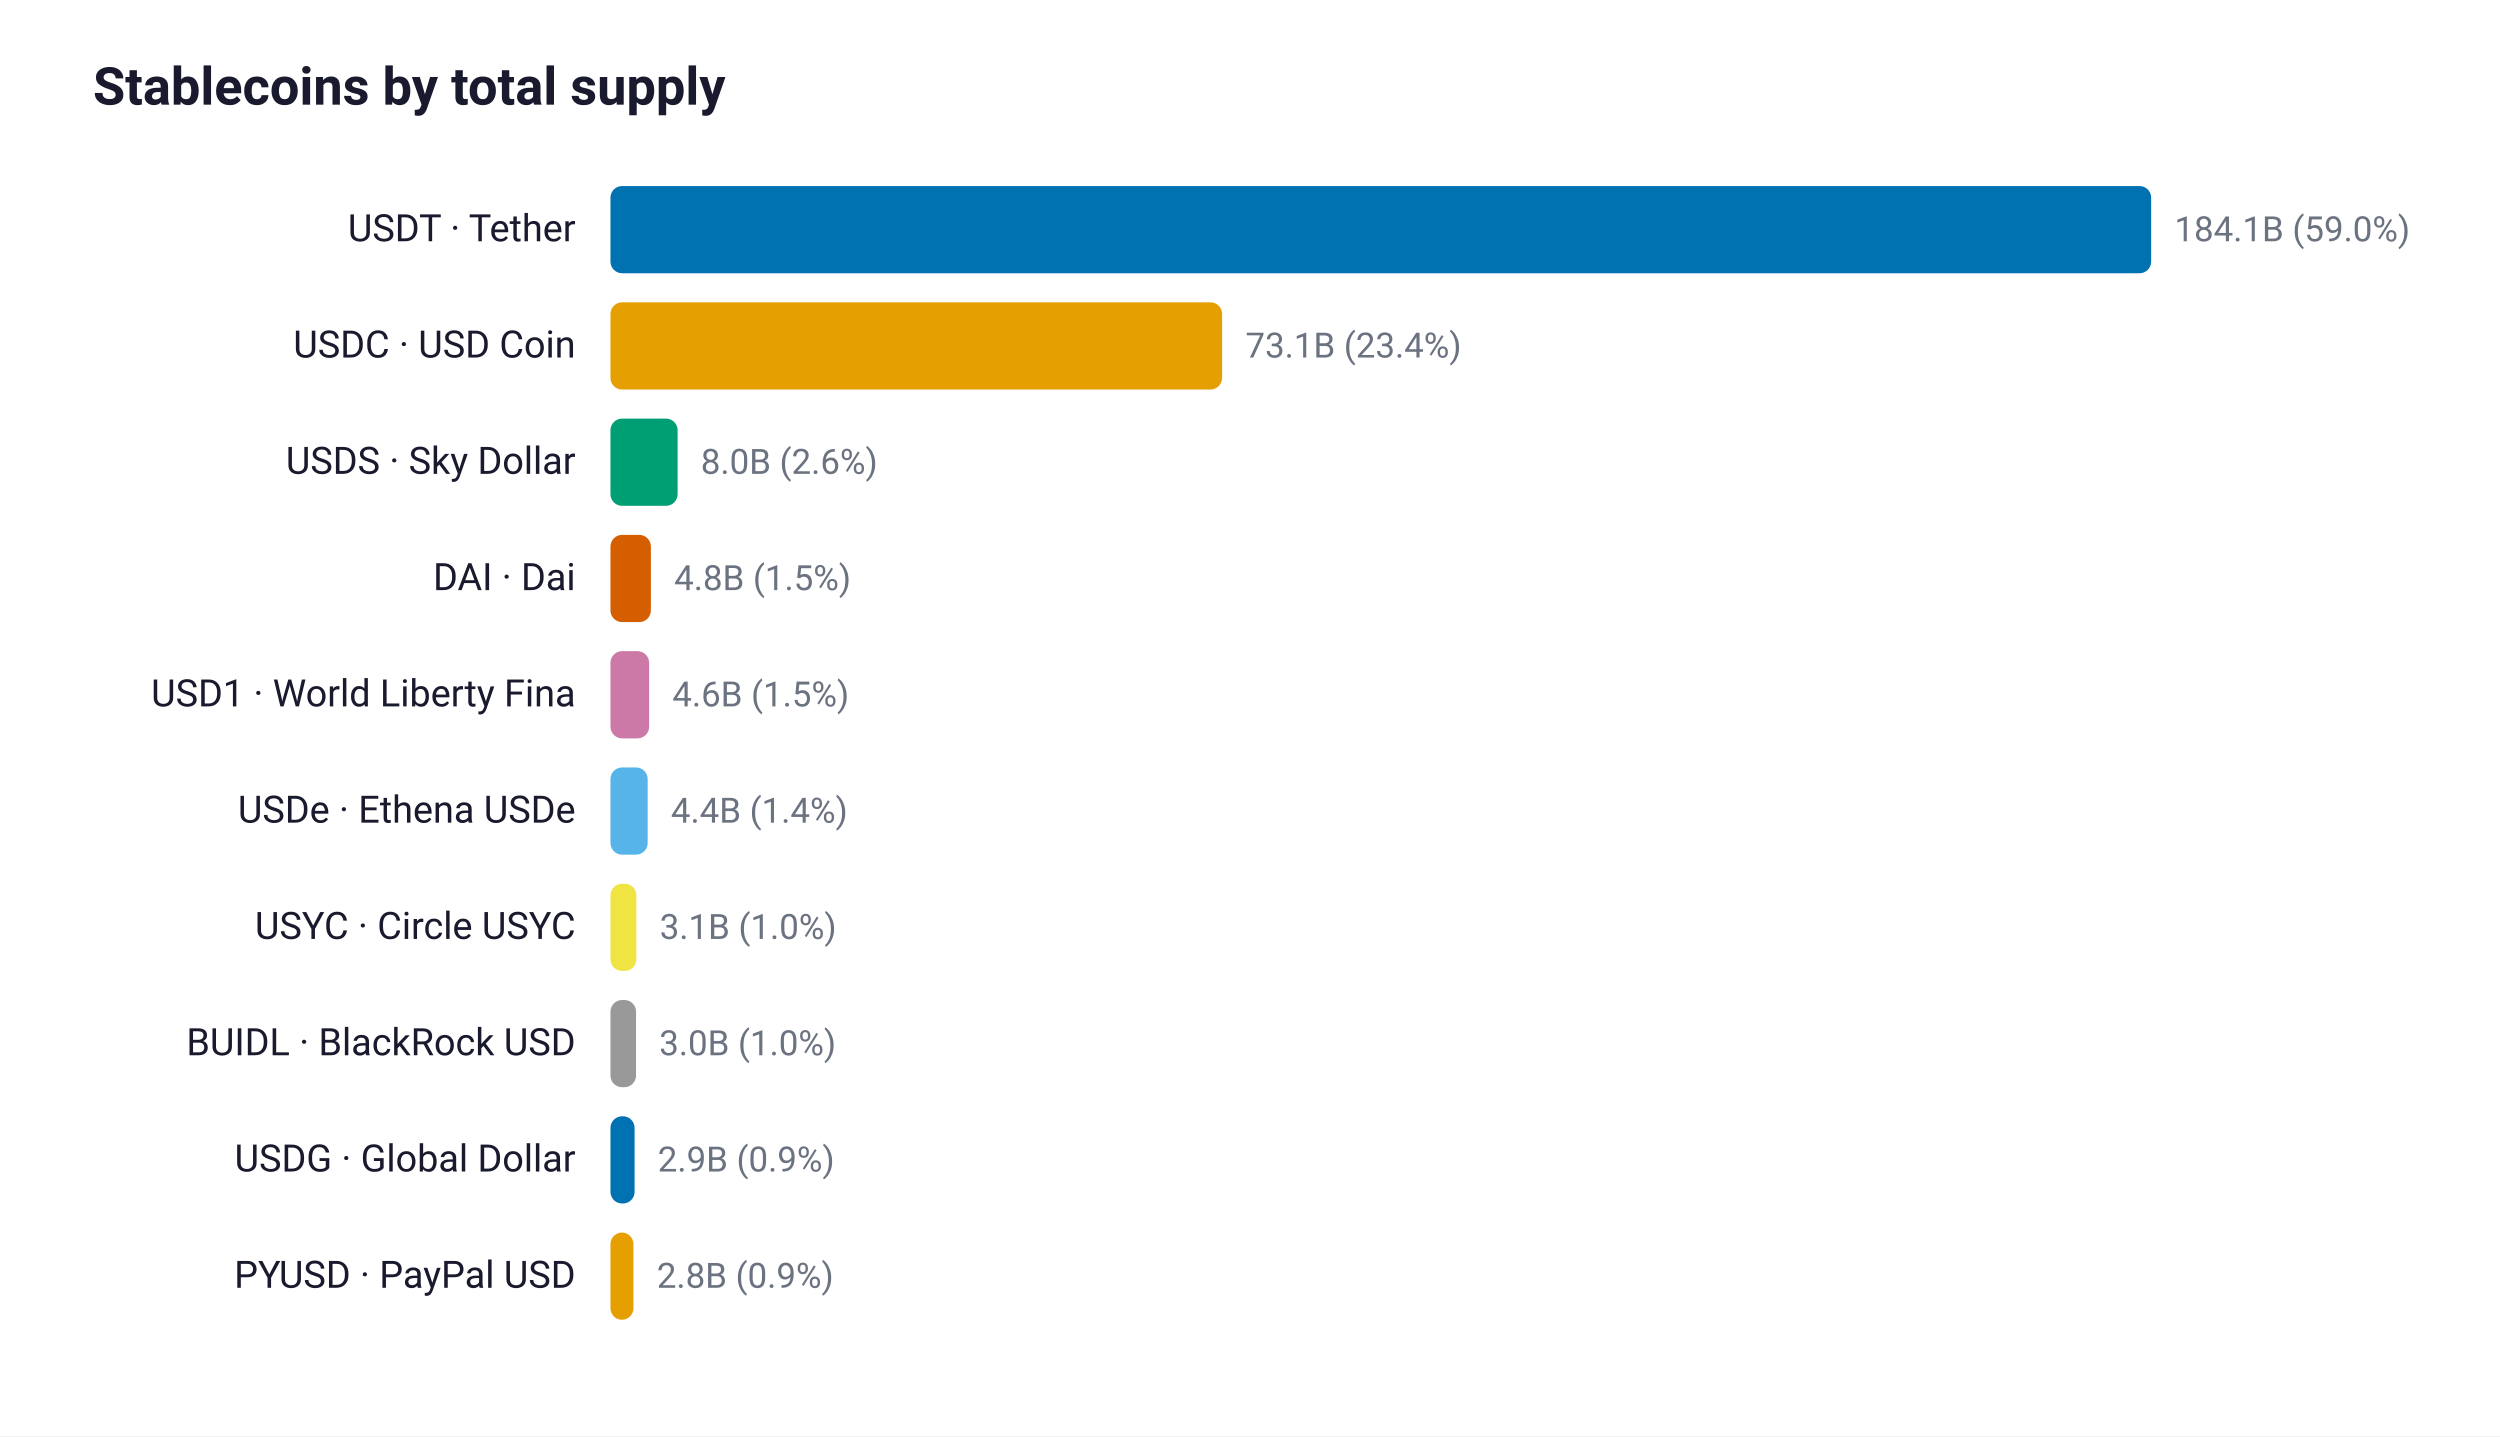
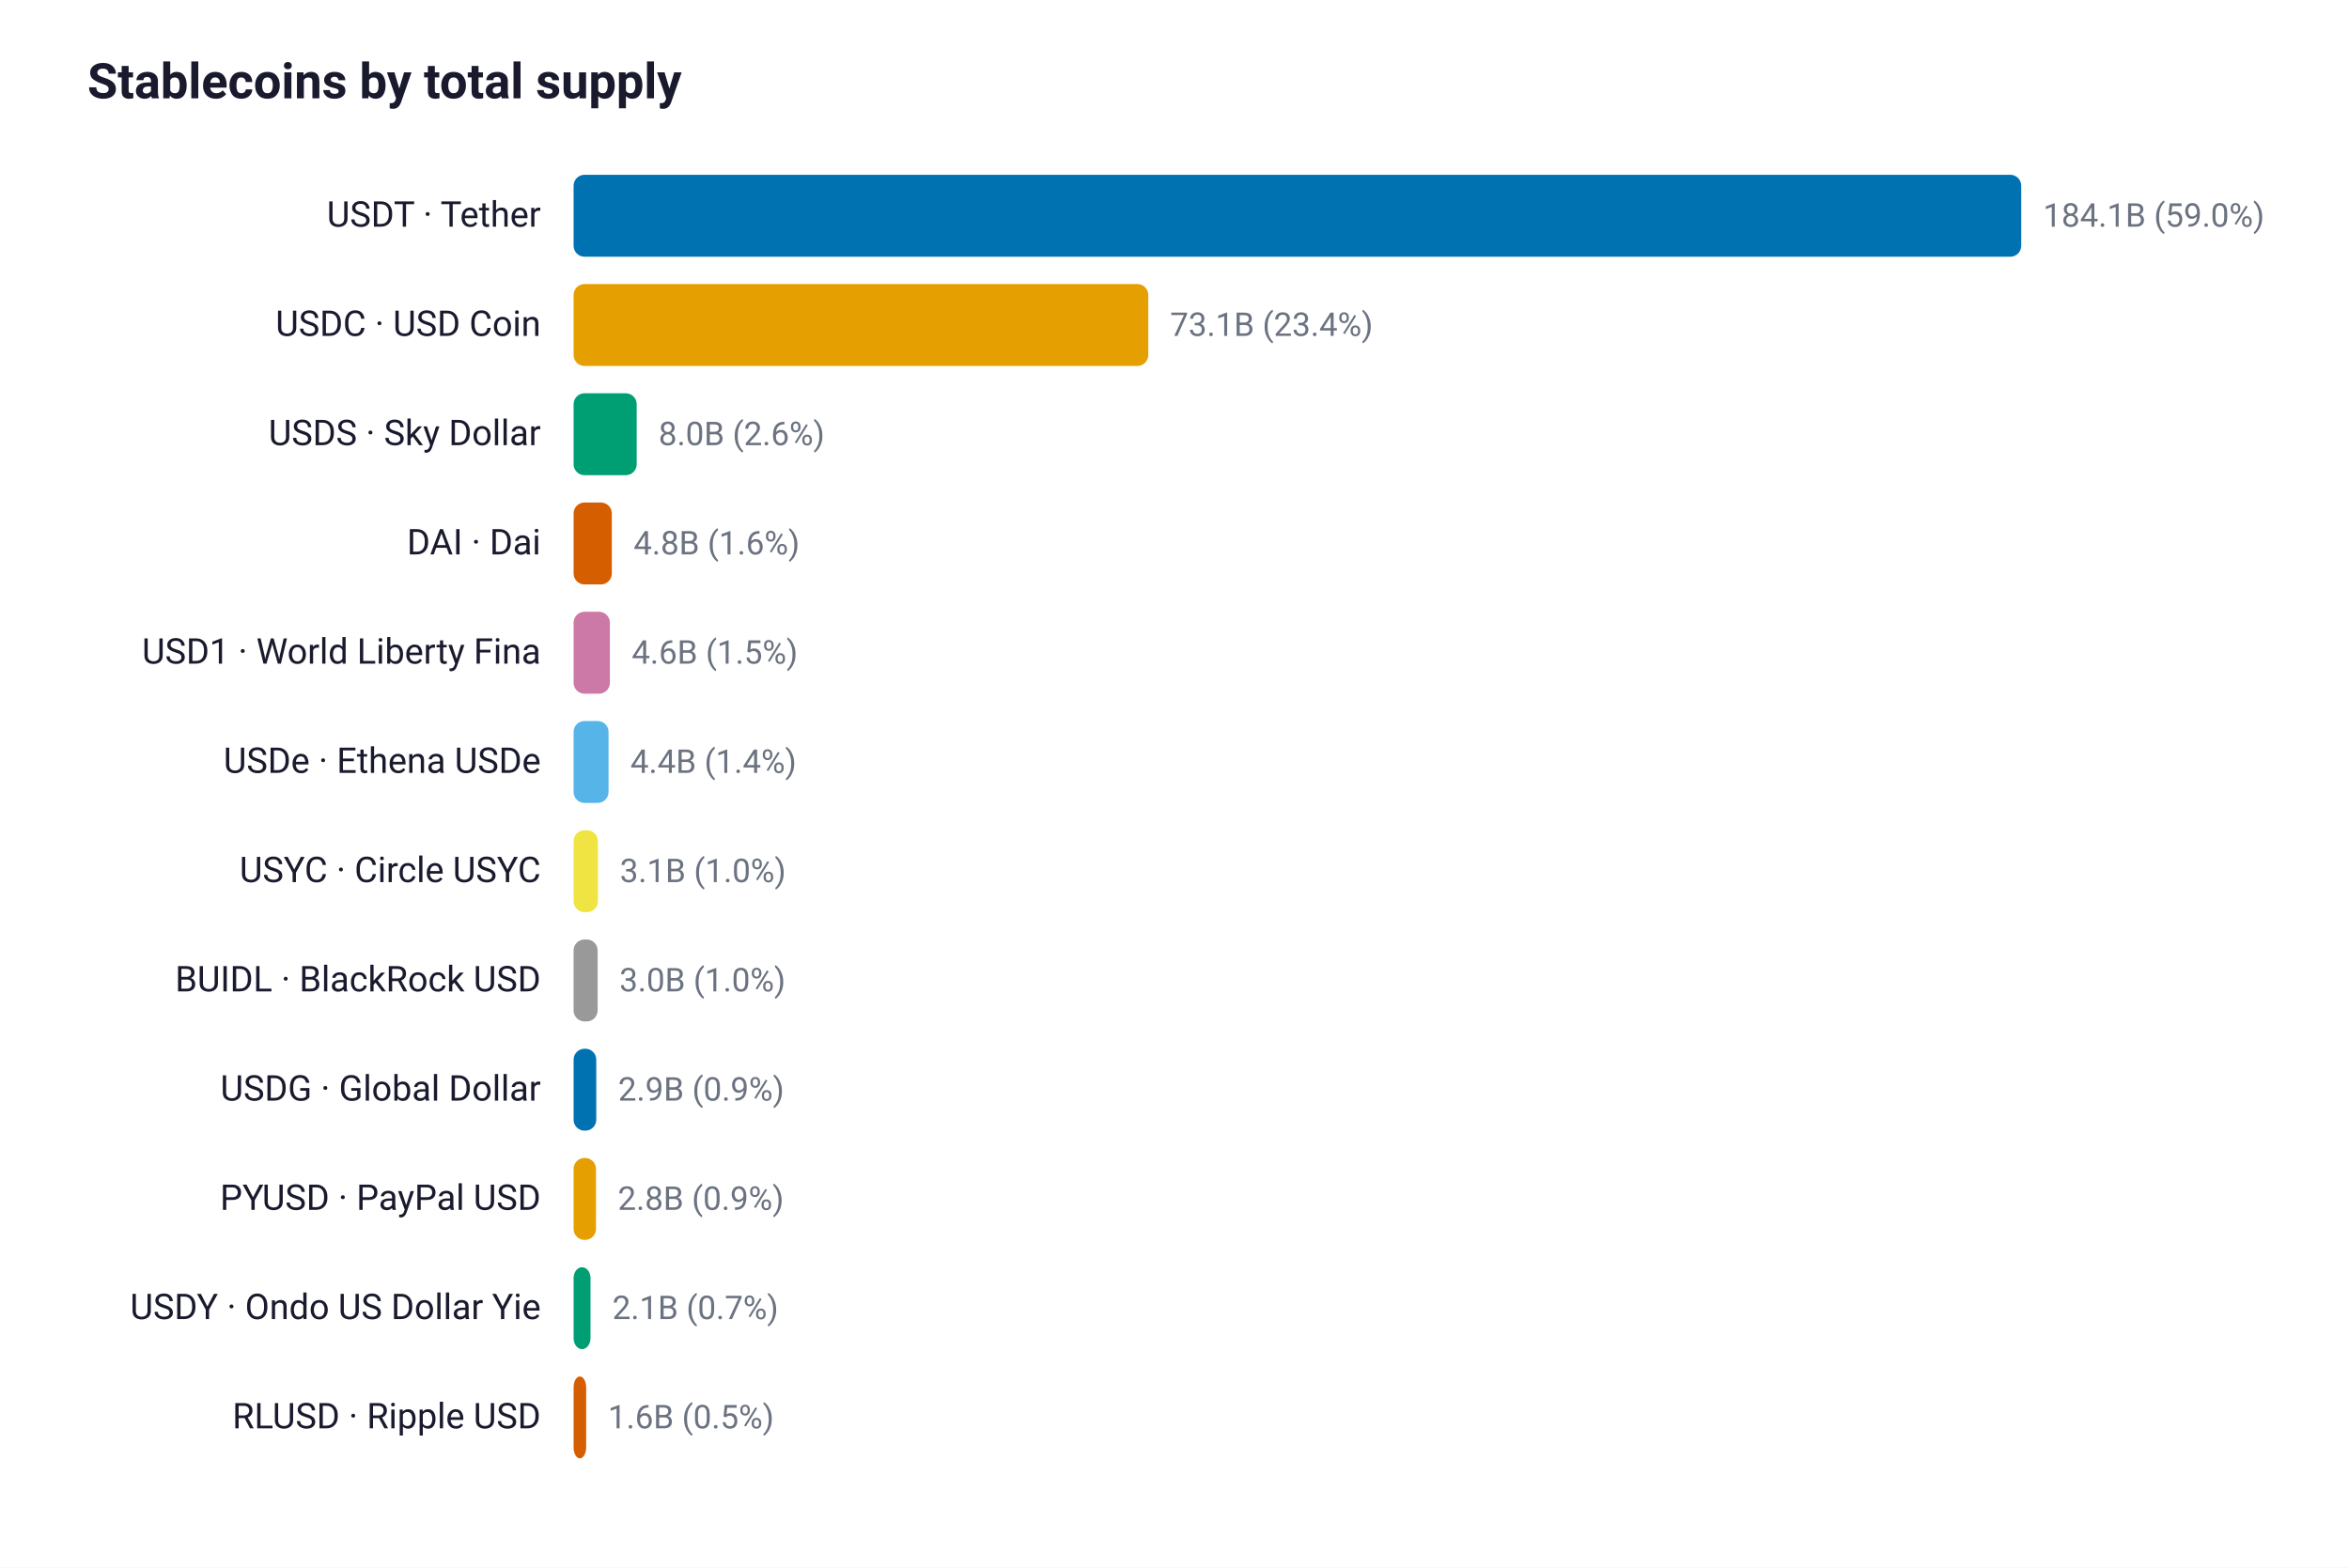
- <svg xmlns="http://www.w3.org/2000/svg" width="860" height="494" viewBox="0 0 860 494">
-   <rect width="860" height="494" fill="#ffffff" />
+ <svg xmlns="http://www.w3.org/2000/svg" width="860" height="574" viewBox="0 0 860 574">
+   <rect width="860" height="574" fill="#ffffff" />
  <text x="32" y="36" font-size="18" font-weight="700" fill="#1a1a2e" font-family="ui-sans-serif,system-ui,-apple-system,Segoe UI,Roboto,sans-serif">Stablecoins by total supply</text>
  <text x="198" y="83.0" text-anchor="end" font-size="13" fill="#1a1a2e" font-family="ui-sans-serif,system-ui,-apple-system,Segoe UI,Roboto,sans-serif">USDT  ·  Tether</text>
  <rect x="210" y="64" width="530.0" height="30" rx="4" fill="#0072B2" />
  <text x="748.0" y="83.0" font-size="12" fill="#6b7280" font-family="ui-sans-serif,system-ui,-apple-system,Segoe UI,Roboto,sans-serif">184.1B (59.0%)</text>
  <text x="198" y="123.0" text-anchor="end" font-size="13" fill="#1a1a2e" font-family="ui-sans-serif,system-ui,-apple-system,Segoe UI,Roboto,sans-serif">USDC  ·  USD Coin</text>
  <rect x="210" y="104" width="210.4" height="30" rx="4" fill="#E69F00" />
-   <text x="428.434" y="123.0" font-size="12" fill="#6b7280" font-family="ui-sans-serif,system-ui,-apple-system,Segoe UI,Roboto,sans-serif">73.1B (23.4%)</text>
+   <text x="428.365" y="123.0" font-size="12" fill="#6b7280" font-family="ui-sans-serif,system-ui,-apple-system,Segoe UI,Roboto,sans-serif">73.1B (23.4%)</text>
  <text x="198" y="163.0" text-anchor="end" font-size="13" fill="#1a1a2e" font-family="ui-sans-serif,system-ui,-apple-system,Segoe UI,Roboto,sans-serif">USDS  ·  Sky Dollar</text>
  <rect x="210" y="144" width="23.1" height="30" rx="4" fill="#009E73" />
-   <text x="241.078" y="163.0" font-size="12" fill="#6b7280" font-family="ui-sans-serif,system-ui,-apple-system,Segoe UI,Roboto,sans-serif">8.0B (2.6%)</text>
+   <text x="241.105" y="163.0" font-size="12" fill="#6b7280" font-family="ui-sans-serif,system-ui,-apple-system,Segoe UI,Roboto,sans-serif">8.0B (2.6%)</text>
  <text x="198" y="203.0" text-anchor="end" font-size="13" fill="#1a1a2e" font-family="ui-sans-serif,system-ui,-apple-system,Segoe UI,Roboto,sans-serif">DAI  ·  Dai</text>
-   <rect x="210" y="184" width="13.9" height="30" rx="4" fill="#D55E00" />
-   <text x="231.913" y="203.0" font-size="12" fill="#6b7280" font-family="ui-sans-serif,system-ui,-apple-system,Segoe UI,Roboto,sans-serif">4.8B (1.5%)</text>
+   <rect x="210" y="184" width="14.0" height="30" rx="4" fill="#D55E00" />
+   <text x="231.954" y="203.0" font-size="12" fill="#6b7280" font-family="ui-sans-serif,system-ui,-apple-system,Segoe UI,Roboto,sans-serif">4.8B (1.6%)</text>
  <text x="198" y="243.0" text-anchor="end" font-size="13" fill="#1a1a2e" font-family="ui-sans-serif,system-ui,-apple-system,Segoe UI,Roboto,sans-serif">USD1  ·  World Liberty Fina</text>
  <rect x="210" y="224" width="13.3" height="30" rx="4" fill="#CC79A7" />
-   <text x="231.278" y="243.0" font-size="12" fill="#6b7280" font-family="ui-sans-serif,system-ui,-apple-system,Segoe UI,Roboto,sans-serif">4.6B (1.5%)</text>
+   <text x="231.268" y="243.0" font-size="12" fill="#6b7280" font-family="ui-sans-serif,system-ui,-apple-system,Segoe UI,Roboto,sans-serif">4.6B (1.5%)</text>
  <text x="198" y="283.0" text-anchor="end" font-size="13" fill="#1a1a2e" font-family="ui-sans-serif,system-ui,-apple-system,Segoe UI,Roboto,sans-serif">USDe  ·  Ethena USDe</text>
  <rect x="210" y="264" width="12.8" height="30" rx="4" fill="#56B4E9" />
-   <text x="230.783" y="283.0" font-size="12" fill="#6b7280" font-family="ui-sans-serif,system-ui,-apple-system,Segoe UI,Roboto,sans-serif">4.4B (1.4%)</text>
+   <text x="230.782" y="283.0" font-size="12" fill="#6b7280" font-family="ui-sans-serif,system-ui,-apple-system,Segoe UI,Roboto,sans-serif">4.4B (1.4%)</text>
  <text x="198" y="323.0" text-anchor="end" font-size="13" fill="#1a1a2e" font-family="ui-sans-serif,system-ui,-apple-system,Segoe UI,Roboto,sans-serif">USYC  ·  Circle USYC</text>
  <rect x="210" y="304" width="8.9" height="30" rx="4" fill="#F0E442" />
-   <text x="226.938" y="323.0" font-size="12" fill="#6b7280" font-family="ui-sans-serif,system-ui,-apple-system,Segoe UI,Roboto,sans-serif">3.1B (1.0%)</text>
+   <text x="226.937" y="323.0" font-size="12" fill="#6b7280" font-family="ui-sans-serif,system-ui,-apple-system,Segoe UI,Roboto,sans-serif">3.1B (1.0%)</text>
  <text x="198" y="363.0" text-anchor="end" font-size="13" fill="#1a1a2e" font-family="ui-sans-serif,system-ui,-apple-system,Segoe UI,Roboto,sans-serif">BUIDL  ·  BlackRock USD</text>
  <rect x="210" y="344" width="8.8" height="30" rx="4" fill="#999999" />
  <text x="226.775" y="363.0" font-size="12" fill="#6b7280" font-family="ui-sans-serif,system-ui,-apple-system,Segoe UI,Roboto,sans-serif">3.0B (1.0%)</text>
  <text x="198" y="403.0" text-anchor="end" font-size="13" fill="#1a1a2e" font-family="ui-sans-serif,system-ui,-apple-system,Segoe UI,Roboto,sans-serif">USDG  ·  Global Dollar</text>
  <rect x="210" y="384" width="8.3" height="30" rx="4" fill="#0072B2" />
-   <text x="226.264" y="403.0" font-size="12" fill="#6b7280" font-family="ui-sans-serif,system-ui,-apple-system,Segoe UI,Roboto,sans-serif">2.9B (0.9%)</text>
+   <text x="226.3" y="403.0" font-size="12" fill="#6b7280" font-family="ui-sans-serif,system-ui,-apple-system,Segoe UI,Roboto,sans-serif">2.9B (0.9%)</text>
  <text x="198" y="443.0" text-anchor="end" font-size="13" fill="#1a1a2e" font-family="ui-sans-serif,system-ui,-apple-system,Segoe UI,Roboto,sans-serif">PYUSD  ·  PayPal USD</text>
-   <rect x="210" y="424" width="7.9" height="30" rx="4" fill="#E69F00" />
-   <text x="225.947" y="443.0" font-size="12" fill="#6b7280" font-family="ui-sans-serif,system-ui,-apple-system,Segoe UI,Roboto,sans-serif">2.8B (0.9%)</text>
+   <rect x="210" y="424" width="8.2" height="30" rx="4" fill="#E69F00" />
+   <text x="226.174" y="443.0" font-size="12" fill="#6b7280" font-family="ui-sans-serif,system-ui,-apple-system,Segoe UI,Roboto,sans-serif">2.8B (0.9%)</text>
+   <text x="198" y="483.0" text-anchor="end" font-size="13" fill="#1a1a2e" font-family="ui-sans-serif,system-ui,-apple-system,Segoe UI,Roboto,sans-serif">USDY  ·  Ondo US Dollar Yie</text>
+   <rect x="210" y="464" width="6.2" height="30" rx="4" fill="#009E73" />
+   <text x="224.182" y="483.0" font-size="12" fill="#6b7280" font-family="ui-sans-serif,system-ui,-apple-system,Segoe UI,Roboto,sans-serif">2.1B (0.7%)</text>
+   <text x="198" y="523.0" text-anchor="end" font-size="13" fill="#1a1a2e" font-family="ui-sans-serif,system-ui,-apple-system,Segoe UI,Roboto,sans-serif">RLUSD  ·  Ripple USD</text>
+   <rect x="210" y="504" width="4.6" height="30" rx="4" fill="#D55E00" />
+   <text x="222.564" y="523.0" font-size="12" fill="#6b7280" font-family="ui-sans-serif,system-ui,-apple-system,Segoe UI,Roboto,sans-serif">1.6B (0.5%)</text>
</svg>
